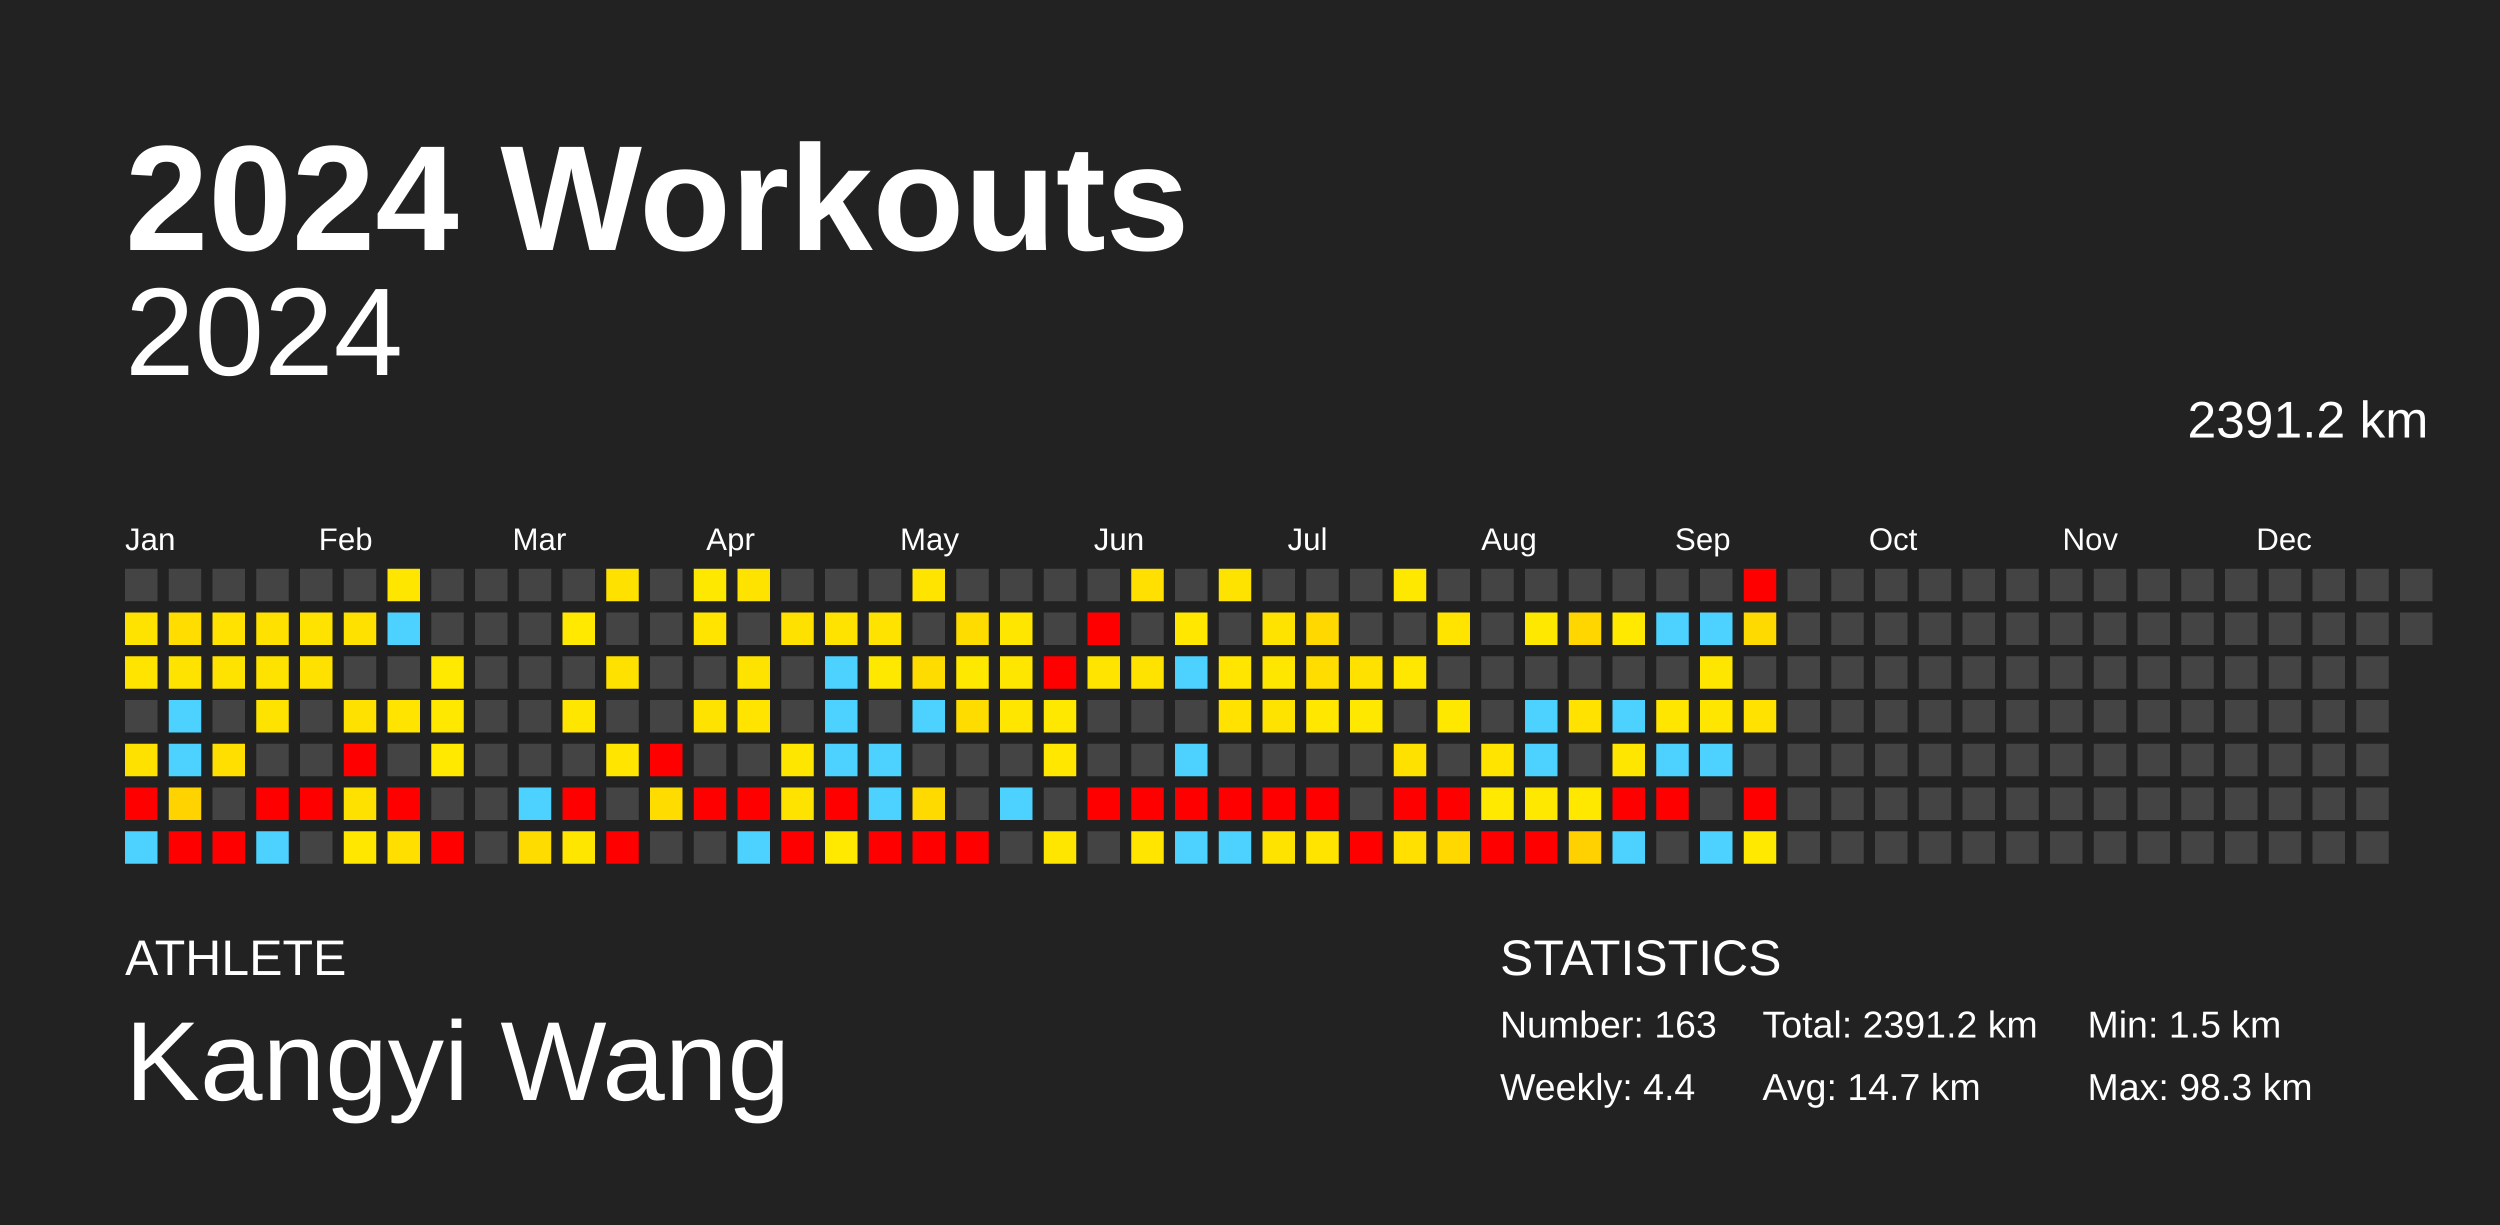
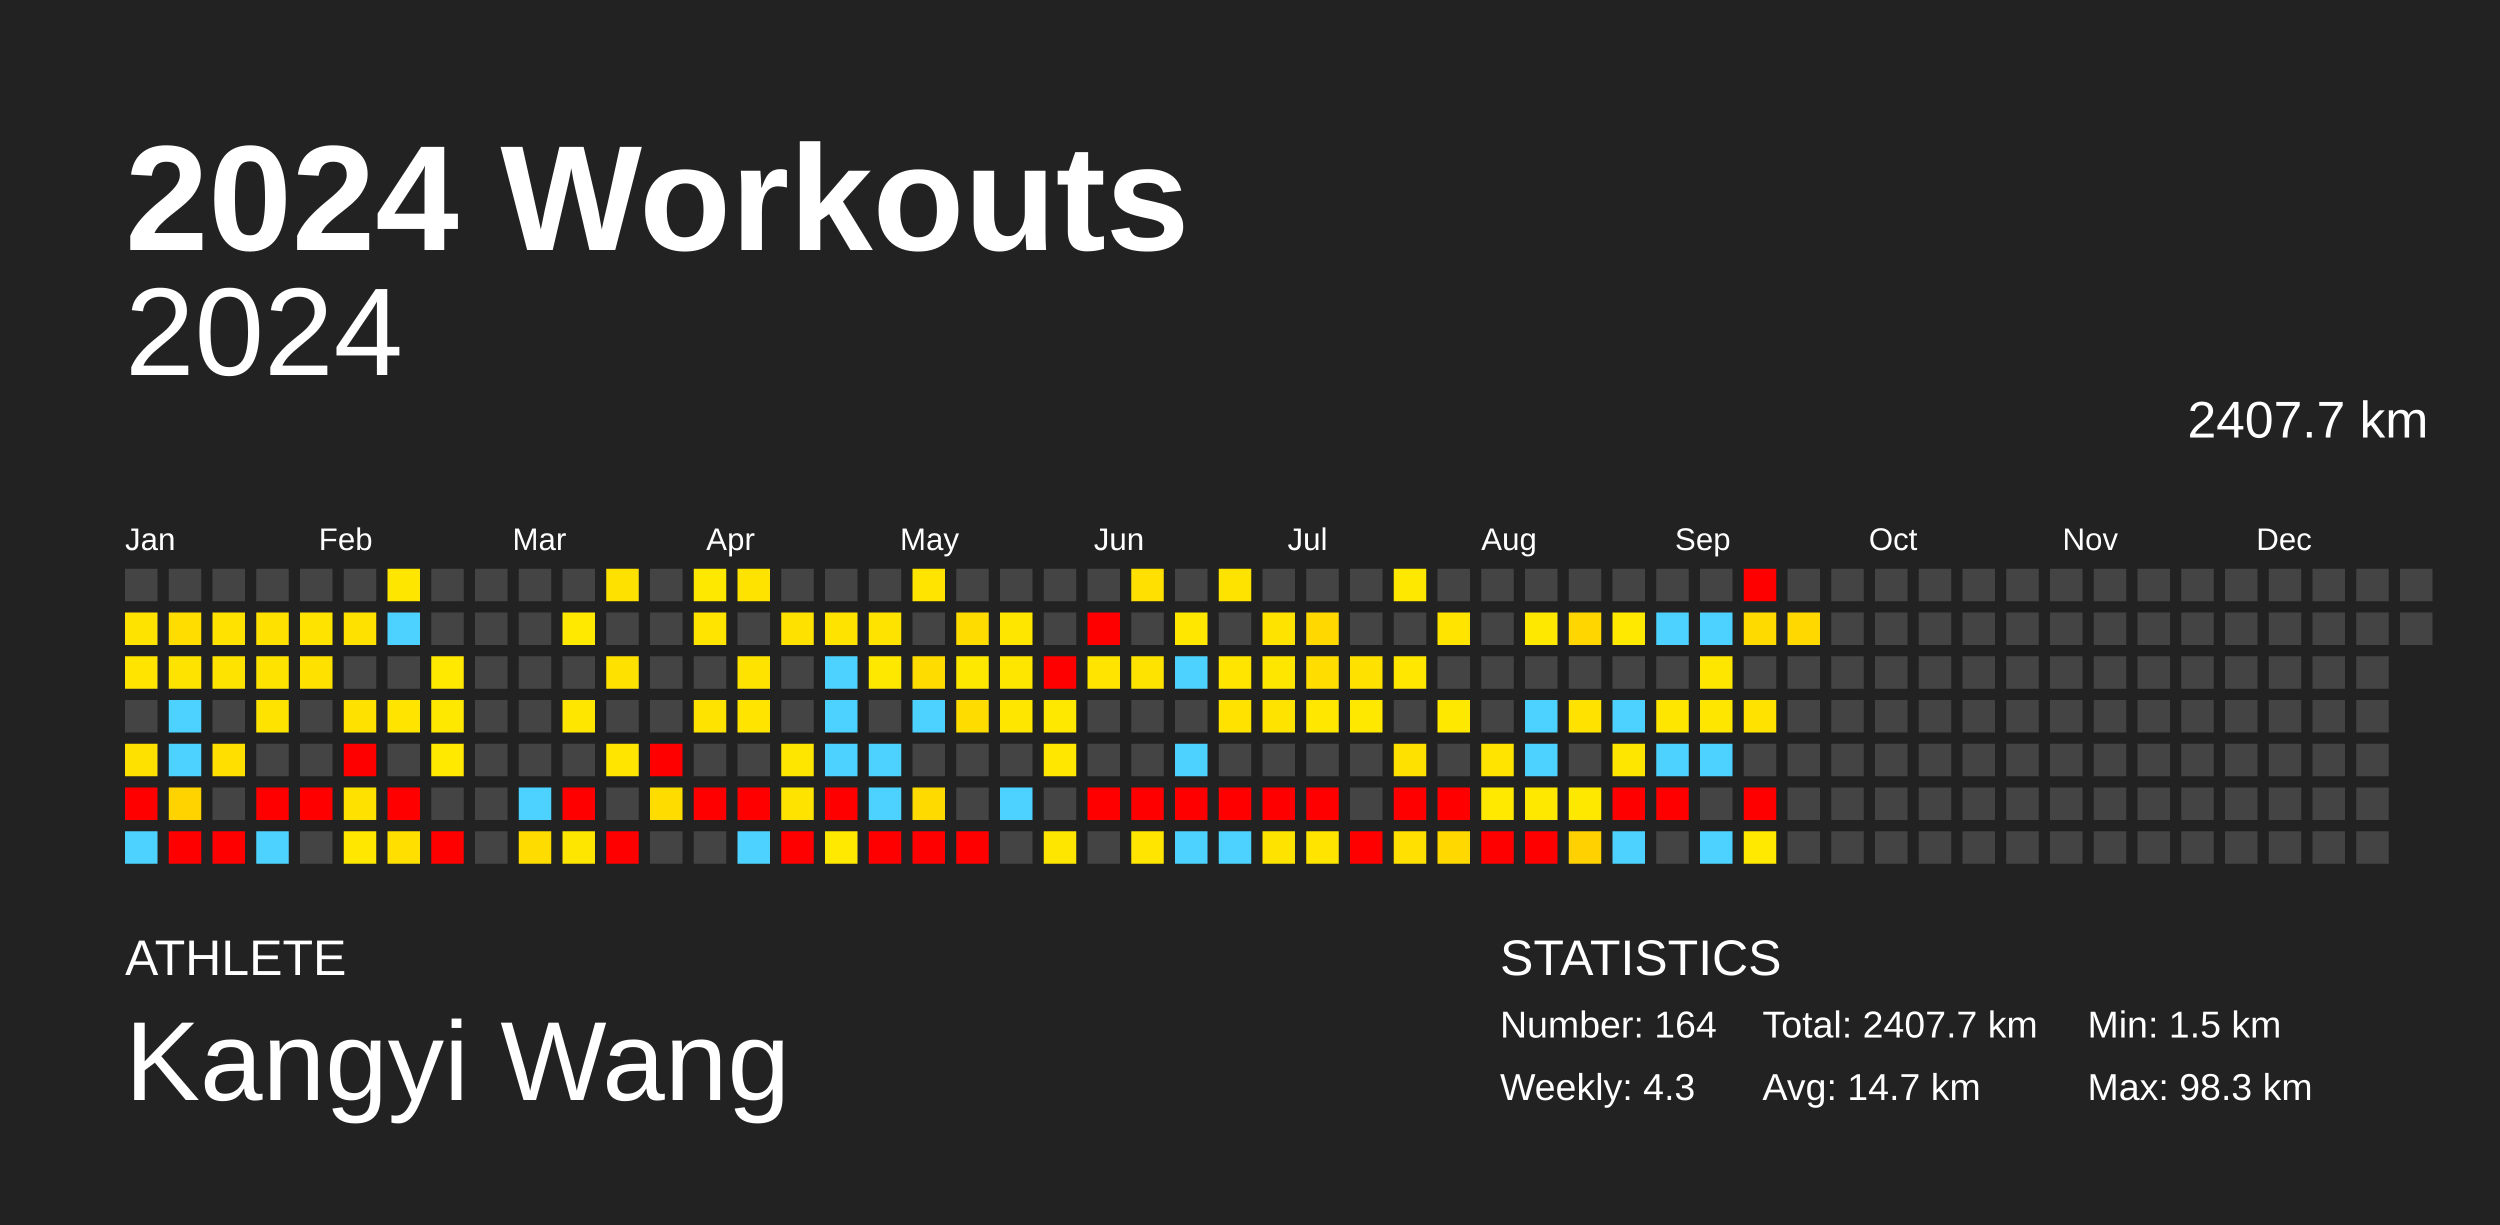
<svg xmlns="http://www.w3.org/2000/svg" baseProfile="full" height="98mm" version="1.1" viewBox="0,0,200,98" width="200mm">
  <defs />
  <rect fill="#222222" height="98" width="200" x="0" y="0" />
  <text fill="#FFFFFF" style="font-size:12px; font-family:Arial; font-weight:bold;" x="10" y="20">2024 Workouts</text>
  <text fill="#FFFFFF" style="font-size:4px; font-family:Arial" x="10" y="78">ATHLETE</text>
  <text fill="#FFFFFF" style="font-size:9px; font-family:Arial" x="10" y="88">Kangyi Wang</text>
  <text fill="#FFFFFF" style="font-size:4px; font-family:Arial" x="120" y="78">STATISTICS</text>
-   <text fill="#FFFFFF" style="font-size:3px; font-family:Arial" x="120" y="83">Number: 163</text>
-   <text fill="#FFFFFF" style="font-size:3px; font-family:Arial" x="120" y="88">Weekly: 4.4</text>
-   <text fill="#FFFFFF" style="font-size:3px; font-family:Arial" x="141" y="83">Total: 2391.2 km</text>
+   <text fill="#FFFFFF" style="font-size:3px; font-family:Arial" x="120" y="83">Number: 164</text>
+   <text fill="#FFFFFF" style="font-size:3px; font-family:Arial" x="120" y="88">Weekly: 4.3</text>
+   <text fill="#FFFFFF" style="font-size:3px; font-family:Arial" x="141" y="83">Total: 2407.7 km</text>
  <text fill="#FFFFFF" style="font-size:3px; font-family:Arial" x="141" y="88">Avg: 14.7 km</text>
  <text fill="#FFFFFF" style="font-size:3px; font-family:Arial" x="167" y="83">Min: 1.5 km</text>
  <text fill="#FFFFFF" style="font-size:3px; font-family:Arial" x="167" y="88">Max: 98.3 km</text>
  <text alignment-baseline="hanging" fill="#FFFFFF" style="font-size:10.0px; font-family:Arial;" x="10" y="30">2024</text>
-   <text alignment-baseline="hanging" fill="#FFFFFF" style="font-size:4.125px; font-family:Arial;" x="175" y="35">2391.2 km</text>
+   <text alignment-baseline="hanging" fill="#FFFFFF" style="font-size:4.125px; font-family:Arial;" x="175" y="35">2407.7 km</text>
  <text fill="#FFFFFF" style="font-size:2.5px; font-family:Arial" x="10.0" y="44">Jan</text>
  <text fill="#FFFFFF" style="font-size:2.5px; font-family:Arial" x="25.5" y="44">Feb</text>
  <text fill="#FFFFFF" style="font-size:2.5px; font-family:Arial" x="41.0" y="44">Mar</text>
  <text fill="#FFFFFF" style="font-size:2.5px; font-family:Arial" x="56.5" y="44">Apr</text>
  <text fill="#FFFFFF" style="font-size:2.5px; font-family:Arial" x="72.0" y="44">May</text>
  <text fill="#FFFFFF" style="font-size:2.5px; font-family:Arial" x="87.5" y="44">Jun</text>
  <text fill="#FFFFFF" style="font-size:2.5px; font-family:Arial" x="103.0" y="44">Jul</text>
  <text fill="#FFFFFF" style="font-size:2.5px; font-family:Arial" x="118.5" y="44">Aug</text>
  <text fill="#FFFFFF" style="font-size:2.5px; font-family:Arial" x="134.0" y="44">Sep</text>
  <text fill="#FFFFFF" style="font-size:2.5px; font-family:Arial" x="149.5" y="44">Oct</text>
  <text fill="#FFFFFF" style="font-size:2.5px; font-family:Arial" x="165.0" y="44">Nov</text>
  <text fill="#FFFFFF" style="font-size:2.5px; font-family:Arial" x="180.5" y="44">Dec</text>
  <rect fill="#444444" height="2.6" width="2.6" x="10.0" y="45.5" />
  <rect fill="#ffe300" height="2.6" width="2.6" x="10.0" y="49.0" />
  <rect fill="#ffe400" height="2.6" width="2.6" x="10.0" y="52.5" />
  <rect fill="#444444" height="2.6" width="2.6" x="10.0" y="56.0" />
  <rect fill="#ffe100" height="2.6" width="2.6" x="10.0" y="59.5" />
  <rect fill="red" height="2.6" width="2.6" x="10.0" y="63.0" />
  <rect fill="#4dd2ff" height="2.6" width="2.6" x="10.0" y="66.5" />
  <rect fill="#444444" height="2.6" width="2.6" x="13.5" y="45.5" />
  <rect fill="#ffdd00" height="2.6" width="2.6" x="13.5" y="49.0" />
  <rect fill="#ffe300" height="2.6" width="2.6" x="13.5" y="52.5" />
  <rect fill="#4dd2ff" height="2.6" width="2.6" x="13.5" y="56.0" />
  <rect fill="#4dd2ff" height="2.6" width="2.6" x="13.5" y="59.5" />
  <rect fill="#ffd300" height="2.6" width="2.6" x="13.5" y="63.0" />
  <rect fill="red" height="2.6" width="2.6" x="13.5" y="66.5" />
  <rect fill="#444444" height="2.6" width="2.6" x="17.0" y="45.5" />
  <rect fill="#ffe200" height="2.6" width="2.6" x="17.0" y="49.0" />
  <rect fill="#ffe300" height="2.6" width="2.6" x="17.0" y="52.5" />
  <rect fill="#444444" height="2.6" width="2.6" x="17.0" y="56.0" />
  <rect fill="#ffdf00" height="2.6" width="2.6" x="17.0" y="59.5" />
  <rect fill="#444444" height="2.6" width="2.6" x="17.0" y="63.0" />
  <rect fill="red" height="2.6" width="2.6" x="17.0" y="66.5" />
  <rect fill="#444444" height="2.6" width="2.6" x="20.5" y="45.5" />
  <rect fill="#ffe100" height="2.6" width="2.6" x="20.5" y="49.0" />
  <rect fill="#ffe300" height="2.6" width="2.6" x="20.5" y="52.5" />
  <rect fill="#ffe300" height="2.6" width="2.6" x="20.5" y="56.0" />
  <rect fill="#444444" height="2.6" width="2.6" x="20.5" y="59.5" />
  <rect fill="red" height="2.6" width="2.6" x="20.5" y="63.0" />
  <rect fill="#4dd2ff" height="2.6" width="2.6" x="20.5" y="66.5" />
  <rect fill="#444444" height="2.6" width="2.6" x="24.0" y="45.5" />
  <rect fill="#ffe300" height="2.6" width="2.6" x="24.0" y="49.0" />
  <rect fill="#ffe100" height="2.6" width="2.6" x="24.0" y="52.5" />
  <rect fill="#444444" height="2.6" width="2.6" x="24.0" y="56.0" />
  <rect fill="#444444" height="2.6" width="2.6" x="24.0" y="59.5" />
  <rect fill="red" height="2.6" width="2.6" x="24.0" y="63.0" />
  <rect fill="#444444" height="2.6" width="2.6" x="24.0" y="66.5" />
  <rect fill="#444444" height="2.6" width="2.6" x="27.5" y="45.5" />
  <rect fill="#ffe100" height="2.6" width="2.6" x="27.5" y="49.0" />
  <rect fill="#444444" height="2.6" width="2.6" x="27.5" y="52.5" />
  <rect fill="#ffe100" height="2.6" width="2.6" x="27.5" y="56.0" />
  <rect fill="red" height="2.6" width="2.6" x="27.5" y="59.5" />
  <rect fill="#ffe100" height="2.6" width="2.6" x="27.5" y="63.0" />
  <rect fill="#ffe700" height="2.6" width="2.6" x="27.5" y="66.5" />
  <rect fill="#ffe600" height="2.6" width="2.6" x="31.0" y="45.5" />
  <rect fill="#4dd2ff" height="2.6" width="2.6" x="31.0" y="49.0" />
  <rect fill="#444444" height="2.6" width="2.6" x="31.0" y="52.5" />
  <rect fill="#ffe400" height="2.6" width="2.6" x="31.0" y="56.0" />
  <rect fill="#444444" height="2.6" width="2.6" x="31.0" y="59.5" />
  <rect fill="red" height="2.6" width="2.6" x="31.0" y="63.0" />
  <rect fill="#ffdf00" height="2.6" width="2.6" x="31.0" y="66.5" />
  <rect fill="#444444" height="2.6" width="2.6" x="34.5" y="45.5" />
  <rect fill="#444444" height="2.6" width="2.6" x="34.5" y="49.0" />
  <rect fill="#ffe900" height="2.6" width="2.6" x="34.5" y="52.5" />
  <rect fill="#ffe800" height="2.6" width="2.6" x="34.5" y="56.0" />
  <rect fill="#ffe900" height="2.6" width="2.6" x="34.5" y="59.5" />
  <rect fill="#444444" height="2.6" width="2.6" x="34.5" y="63.0" />
  <rect fill="red" height="2.6" width="2.6" x="34.5" y="66.5" />
  <rect fill="#444444" height="2.6" width="2.6" x="38.0" y="45.5" />
  <rect fill="#444444" height="2.6" width="2.6" x="38.0" y="49.0" />
  <rect fill="#444444" height="2.6" width="2.6" x="38.0" y="52.5" />
  <rect fill="#444444" height="2.6" width="2.6" x="38.0" y="56.0" />
  <rect fill="#444444" height="2.6" width="2.6" x="38.0" y="59.5" />
  <rect fill="#444444" height="2.6" width="2.6" x="38.0" y="63.0" />
  <rect fill="#444444" height="2.6" width="2.6" x="38.0" y="66.5" />
  <rect fill="#444444" height="2.6" width="2.6" x="41.5" y="45.5" />
  <rect fill="#444444" height="2.6" width="2.6" x="41.5" y="49.0" />
  <rect fill="#444444" height="2.6" width="2.6" x="41.5" y="52.5" />
  <rect fill="#444444" height="2.6" width="2.6" x="41.5" y="56.0" />
  <rect fill="#444444" height="2.6" width="2.6" x="41.5" y="59.5" />
  <rect fill="#4dd2ff" height="2.6" width="2.6" x="41.5" y="63.0" />
  <rect fill="#ffdc00" height="2.6" width="2.6" x="41.5" y="66.5" />
  <rect fill="#444444" height="2.6" width="2.6" x="45.0" y="45.5" />
  <rect fill="#ffe900" height="2.6" width="2.6" x="45.0" y="49.0" />
  <rect fill="#444444" height="2.6" width="2.6" x="45.0" y="52.5" />
  <rect fill="#ffe600" height="2.6" width="2.6" x="45.0" y="56.0" />
  <rect fill="#444444" height="2.6" width="2.6" x="45.0" y="59.5" />
  <rect fill="red" height="2.6" width="2.6" x="45.0" y="63.0" />
  <rect fill="#ffe600" height="2.6" width="2.6" x="45.0" y="66.5" />
  <rect fill="#ffe100" height="2.6" width="2.6" x="48.5" y="45.5" />
  <rect fill="#444444" height="2.6" width="2.6" x="48.5" y="49.0" />
  <rect fill="#ffe100" height="2.6" width="2.6" x="48.5" y="52.5" />
  <rect fill="#444444" height="2.6" width="2.6" x="48.5" y="56.0" />
  <rect fill="#ffe500" height="2.6" width="2.6" x="48.5" y="59.5" />
  <rect fill="#444444" height="2.6" width="2.6" x="48.5" y="63.0" />
  <rect fill="red" height="2.6" width="2.6" x="48.5" y="66.5" />
  <rect fill="#444444" height="2.6" width="2.6" x="52.0" y="45.5" />
  <rect fill="#444444" height="2.6" width="2.6" x="52.0" y="49.0" />
  <rect fill="#444444" height="2.6" width="2.6" x="52.0" y="52.5" />
  <rect fill="#444444" height="2.6" width="2.6" x="52.0" y="56.0" />
  <rect fill="red" height="2.6" width="2.6" x="52.0" y="59.5" />
  <rect fill="#ffdc00" height="2.6" width="2.6" x="52.0" y="63.0" />
  <rect fill="#444444" height="2.6" width="2.6" x="52.0" y="66.5" />
  <rect fill="#ffe800" height="2.6" width="2.6" x="55.5" y="45.5" />
  <rect fill="#ffe400" height="2.6" width="2.6" x="55.5" y="49.0" />
  <rect fill="#444444" height="2.6" width="2.6" x="55.5" y="52.5" />
  <rect fill="#ffe300" height="2.6" width="2.6" x="55.5" y="56.0" />
  <rect fill="#444444" height="2.6" width="2.6" x="55.5" y="59.5" />
  <rect fill="red" height="2.6" width="2.6" x="55.5" y="63.0" />
  <rect fill="#444444" height="2.6" width="2.6" x="55.5" y="66.5" />
  <rect fill="#ffe300" height="2.6" width="2.6" x="59.0" y="45.5" />
  <rect fill="#444444" height="2.6" width="2.6" x="59.0" y="49.0" />
  <rect fill="#ffe300" height="2.6" width="2.6" x="59.0" y="52.5" />
  <rect fill="#ffe400" height="2.6" width="2.6" x="59.0" y="56.0" />
  <rect fill="#444444" height="2.6" width="2.6" x="59.0" y="59.5" />
  <rect fill="red" height="2.6" width="2.6" x="59.0" y="63.0" />
  <rect fill="#4dd2ff" height="2.6" width="2.6" x="59.0" y="66.5" />
  <rect fill="#444444" height="2.6" width="2.6" x="62.5" y="45.5" />
  <rect fill="#ffe100" height="2.6" width="2.6" x="62.5" y="49.0" />
  <rect fill="#444444" height="2.6" width="2.6" x="62.5" y="52.5" />
  <rect fill="#444444" height="2.6" width="2.6" x="62.5" y="56.0" />
  <rect fill="#ffe600" height="2.6" width="2.6" x="62.5" y="59.5" />
  <rect fill="#ffe300" height="2.6" width="2.6" x="62.5" y="63.0" />
  <rect fill="red" height="2.6" width="2.6" x="62.5" y="66.5" />
  <rect fill="#444444" height="2.6" width="2.6" x="66.0" y="45.5" />
  <rect fill="#ffe300" height="2.6" width="2.6" x="66.0" y="49.0" />
  <rect fill="#4dd2ff" height="2.6" width="2.6" x="66.0" y="52.5" />
  <rect fill="#4dd2ff" height="2.6" width="2.6" x="66.0" y="56.0" />
  <rect fill="#4dd2ff" height="2.6" width="2.6" x="66.0" y="59.5" />
  <rect fill="red" height="2.6" width="2.6" x="66.0" y="63.0" />
  <rect fill="#ffe900" height="2.6" width="2.6" x="66.0" y="66.5" />
  <rect fill="#444444" height="2.6" width="2.6" x="69.5" y="45.5" />
  <rect fill="#ffe300" height="2.6" width="2.6" x="69.5" y="49.0" />
  <rect fill="#ffe800" height="2.6" width="2.6" x="69.5" y="52.5" />
  <rect fill="#444444" height="2.6" width="2.6" x="69.5" y="56.0" />
  <rect fill="#4dd2ff" height="2.6" width="2.6" x="69.5" y="59.5" />
  <rect fill="#4dd2ff" height="2.6" width="2.6" x="69.5" y="63.0" />
  <rect fill="red" height="2.6" width="2.6" x="69.5" y="66.5" />
  <rect fill="#ffe400" height="2.6" width="2.6" x="73.0" y="45.5" />
  <rect fill="#444444" height="2.6" width="2.6" x="73.0" y="49.0" />
  <rect fill="#ffdc00" height="2.6" width="2.6" x="73.0" y="52.5" />
  <rect fill="#4dd2ff" height="2.6" width="2.6" x="73.0" y="56.0" />
  <rect fill="#444444" height="2.6" width="2.6" x="73.0" y="59.5" />
  <rect fill="#ffda00" height="2.6" width="2.6" x="73.0" y="63.0" />
  <rect fill="red" height="2.6" width="2.6" x="73.0" y="66.5" />
  <rect fill="#444444" height="2.6" width="2.6" x="76.5" y="45.5" />
  <rect fill="#ffdc00" height="2.6" width="2.6" x="76.5" y="49.0" />
  <rect fill="#ffe800" height="2.6" width="2.6" x="76.5" y="52.5" />
  <rect fill="#ffdc00" height="2.6" width="2.6" x="76.5" y="56.0" />
  <rect fill="#444444" height="2.6" width="2.6" x="76.5" y="59.5" />
  <rect fill="#444444" height="2.6" width="2.6" x="76.5" y="63.0" />
  <rect fill="red" height="2.6" width="2.6" x="76.5" y="66.5" />
  <rect fill="#444444" height="2.6" width="2.6" x="80.0" y="45.5" />
  <rect fill="#ffe600" height="2.6" width="2.6" x="80.0" y="49.0" />
  <rect fill="#ffe600" height="2.6" width="2.6" x="80.0" y="52.5" />
  <rect fill="#ffe600" height="2.6" width="2.6" x="80.0" y="56.0" />
  <rect fill="#444444" height="2.6" width="2.6" x="80.0" y="59.5" />
  <rect fill="#4dd2ff" height="2.6" width="2.6" x="80.0" y="63.0" />
  <rect fill="#444444" height="2.6" width="2.6" x="80.0" y="66.5" />
  <rect fill="#444444" height="2.6" width="2.6" x="83.5" y="45.5" />
  <rect fill="#444444" height="2.6" width="2.6" x="83.5" y="49.0" />
  <rect fill="red" height="2.6" width="2.6" x="83.5" y="52.5" />
  <rect fill="#ffe800" height="2.6" width="2.6" x="83.5" y="56.0" />
  <rect fill="#ffe700" height="2.6" width="2.6" x="83.5" y="59.5" />
  <rect fill="#444444" height="2.6" width="2.6" x="83.5" y="63.0" />
  <rect fill="#ffe600" height="2.6" width="2.6" x="83.5" y="66.5" />
  <rect fill="#444444" height="2.6" width="2.6" x="87.0" y="45.5" />
  <rect fill="red" height="2.6" width="2.6" x="87.0" y="49.0" />
  <rect fill="#ffe400" height="2.6" width="2.6" x="87.0" y="52.5" />
  <rect fill="#444444" height="2.6" width="2.6" x="87.0" y="56.0" />
  <rect fill="#444444" height="2.6" width="2.6" x="87.0" y="59.5" />
  <rect fill="red" height="2.6" width="2.6" x="87.0" y="63.0" />
  <rect fill="#444444" height="2.6" width="2.6" x="87.0" y="66.5" />
  <rect fill="#ffe000" height="2.6" width="2.6" x="90.5" y="45.5" />
  <rect fill="#444444" height="2.6" width="2.6" x="90.5" y="49.0" />
  <rect fill="#ffe300" height="2.6" width="2.6" x="90.5" y="52.5" />
  <rect fill="#444444" height="2.6" width="2.6" x="90.5" y="56.0" />
  <rect fill="#444444" height="2.6" width="2.6" x="90.5" y="59.5" />
  <rect fill="red" height="2.6" width="2.6" x="90.5" y="63.0" />
  <rect fill="#ffe500" height="2.6" width="2.6" x="90.5" y="66.5" />
  <rect fill="#444444" height="2.6" width="2.6" x="94.0" y="45.5" />
  <rect fill="#ffe700" height="2.6" width="2.6" x="94.0" y="49.0" />
  <rect fill="#4dd2ff" height="2.6" width="2.6" x="94.0" y="52.5" />
  <rect fill="#444444" height="2.6" width="2.6" x="94.0" y="56.0" />
  <rect fill="#4dd2ff" height="2.6" width="2.6" x="94.0" y="59.5" />
  <rect fill="red" height="2.6" width="2.6" x="94.0" y="63.0" />
  <rect fill="#4dd2ff" height="2.6" width="2.6" x="94.0" y="66.5" />
  <rect fill="#ffe300" height="2.6" width="2.6" x="97.5" y="45.5" />
  <rect fill="#444444" height="2.6" width="2.6" x="97.5" y="49.0" />
  <rect fill="#ffe500" height="2.6" width="2.6" x="97.5" y="52.5" />
  <rect fill="#ffe200" height="2.6" width="2.6" x="97.5" y="56.0" />
  <rect fill="#444444" height="2.6" width="2.6" x="97.5" y="59.5" />
  <rect fill="red" height="2.6" width="2.6" x="97.5" y="63.0" />
  <rect fill="#4dd2ff" height="2.6" width="2.6" x="97.5" y="66.5" />
  <rect fill="#444444" height="2.6" width="2.6" x="101.0" y="45.5" />
  <rect fill="#ffe300" height="2.6" width="2.6" x="101.0" y="49.0" />
  <rect fill="#ffe600" height="2.6" width="2.6" x="101.0" y="52.5" />
  <rect fill="#ffe300" height="2.6" width="2.6" x="101.0" y="56.0" />
  <rect fill="#444444" height="2.6" width="2.6" x="101.0" y="59.5" />
  <rect fill="red" height="2.6" width="2.6" x="101.0" y="63.0" />
  <rect fill="#ffe300" height="2.6" width="2.6" x="101.0" y="66.5" />
  <rect fill="#444444" height="2.6" width="2.6" x="104.5" y="45.5" />
  <rect fill="#ffd800" height="2.6" width="2.6" x="104.5" y="49.0" />
  <rect fill="#ffdd00" height="2.6" width="2.6" x="104.5" y="52.5" />
  <rect fill="#ffe700" height="2.6" width="2.6" x="104.5" y="56.0" />
  <rect fill="#444444" height="2.6" width="2.6" x="104.5" y="59.5" />
  <rect fill="red" height="2.6" width="2.6" x="104.5" y="63.0" />
  <rect fill="#ffe400" height="2.6" width="2.6" x="104.5" y="66.5" />
  <rect fill="#444444" height="2.6" width="2.6" x="108.0" y="45.5" />
  <rect fill="#444444" height="2.6" width="2.6" x="108.0" y="49.0" />
  <rect fill="#ffe100" height="2.6" width="2.6" x="108.0" y="52.5" />
  <rect fill="#ffe800" height="2.6" width="2.6" x="108.0" y="56.0" />
  <rect fill="#444444" height="2.6" width="2.6" x="108.0" y="59.5" />
  <rect fill="#444444" height="2.6" width="2.6" x="108.0" y="63.0" />
  <rect fill="red" height="2.6" width="2.6" x="108.0" y="66.5" />
  <rect fill="#ffe800" height="2.6" width="2.6" x="111.5" y="45.5" />
  <rect fill="#444444" height="2.6" width="2.6" x="111.5" y="49.0" />
  <rect fill="#ffe700" height="2.6" width="2.6" x="111.5" y="52.5" />
  <rect fill="#444444" height="2.6" width="2.6" x="111.5" y="56.0" />
  <rect fill="#ffe100" height="2.6" width="2.6" x="111.5" y="59.5" />
  <rect fill="red" height="2.6" width="2.6" x="111.5" y="63.0" />
  <rect fill="#ffe000" height="2.6" width="2.6" x="111.5" y="66.5" />
  <rect fill="#444444" height="2.6" width="2.6" x="115.0" y="45.5" />
  <rect fill="#ffe400" height="2.6" width="2.6" x="115.0" y="49.0" />
  <rect fill="#444444" height="2.6" width="2.6" x="115.0" y="52.5" />
  <rect fill="#ffe800" height="2.6" width="2.6" x="115.0" y="56.0" />
  <rect fill="#444444" height="2.6" width="2.6" x="115.0" y="59.5" />
  <rect fill="red" height="2.6" width="2.6" x="115.0" y="63.0" />
  <rect fill="#ffd800" height="2.6" width="2.6" x="115.0" y="66.5" />
  <rect fill="#444444" height="2.6" width="2.6" x="118.5" y="45.5" />
  <rect fill="#444444" height="2.6" width="2.6" x="118.5" y="49.0" />
  <rect fill="#444444" height="2.6" width="2.6" x="118.5" y="52.5" />
  <rect fill="#444444" height="2.6" width="2.6" x="118.5" y="56.0" />
  <rect fill="#ffe400" height="2.6" width="2.6" x="118.5" y="59.5" />
  <rect fill="#ffe900" height="2.6" width="2.6" x="118.5" y="63.0" />
  <rect fill="red" height="2.6" width="2.6" x="118.5" y="66.5" />
  <rect fill="#444444" height="2.6" width="2.6" x="122.0" y="45.5" />
  <rect fill="#ffe800" height="2.6" width="2.6" x="122.0" y="49.0" />
  <rect fill="#444444" height="2.6" width="2.6" x="122.0" y="52.5" />
  <rect fill="#4dd2ff" height="2.6" width="2.6" x="122.0" y="56.0" />
  <rect fill="#4dd2ff" height="2.6" width="2.6" x="122.0" y="59.5" />
  <rect fill="#ffe800" height="2.6" width="2.6" x="122.0" y="63.0" />
  <rect fill="red" height="2.6" width="2.6" x="122.0" y="66.5" />
  <rect fill="#444444" height="2.6" width="2.6" x="125.5" y="45.5" />
  <rect fill="#ffd600" height="2.6" width="2.6" x="125.5" y="49.0" />
  <rect fill="#444444" height="2.6" width="2.6" x="125.5" y="52.5" />
  <rect fill="#ffe200" height="2.6" width="2.6" x="125.5" y="56.0" />
  <rect fill="#444444" height="2.6" width="2.6" x="125.5" y="59.5" />
  <rect fill="#ffe800" height="2.6" width="2.6" x="125.5" y="63.0" />
  <rect fill="#ffd100" height="2.6" width="2.6" x="125.5" y="66.5" />
  <rect fill="#444444" height="2.6" width="2.6" x="129.0" y="45.5" />
  <rect fill="#ffe900" height="2.6" width="2.6" x="129.0" y="49.0" />
  <rect fill="#444444" height="2.6" width="2.6" x="129.0" y="52.5" />
  <rect fill="#4dd2ff" height="2.6" width="2.6" x="129.0" y="56.0" />
  <rect fill="#ffe600" height="2.6" width="2.6" x="129.0" y="59.5" />
  <rect fill="red" height="2.6" width="2.6" x="129.0" y="63.0" />
  <rect fill="#4dd2ff" height="2.6" width="2.6" x="129.0" y="66.5" />
  <rect fill="#444444" height="2.6" width="2.6" x="132.5" y="45.5" />
  <rect fill="#4dd2ff" height="2.6" width="2.6" x="132.5" y="49.0" />
  <rect fill="#444444" height="2.6" width="2.6" x="132.5" y="52.5" />
  <rect fill="#ffe600" height="2.6" width="2.6" x="132.5" y="56.0" />
  <rect fill="#4dd2ff" height="2.6" width="2.6" x="132.5" y="59.5" />
  <rect fill="red" height="2.6" width="2.6" x="132.5" y="63.0" />
  <rect fill="#444444" height="2.6" width="2.6" x="132.5" y="66.5" />
  <rect fill="#444444" height="2.6" width="2.6" x="136.0" y="45.5" />
  <rect fill="#4dd2ff" height="2.6" width="2.6" x="136.0" y="49.0" />
  <rect fill="#ffe600" height="2.6" width="2.6" x="136.0" y="52.5" />
  <rect fill="#ffe600" height="2.6" width="2.6" x="136.0" y="56.0" />
  <rect fill="#4dd2ff" height="2.6" width="2.6" x="136.0" y="59.5" />
  <rect fill="#444444" height="2.6" width="2.6" x="136.0" y="63.0" />
  <rect fill="#4dd2ff" height="2.6" width="2.6" x="136.0" y="66.5" />
  <rect fill="red" height="2.6" width="2.6" x="139.5" y="45.5" />
  <rect fill="#ffda00" height="2.6" width="2.6" x="139.5" y="49.0" />
  <rect fill="#444444" height="2.6" width="2.6" x="139.5" y="52.5" />
  <rect fill="#ffe200" height="2.6" width="2.6" x="139.5" y="56.0" />
  <rect fill="#444444" height="2.6" width="2.6" x="139.5" y="59.5" />
  <rect fill="red" height="2.6" width="2.6" x="139.5" y="63.0" />
  <rect fill="#ffe900" height="2.6" width="2.6" x="139.5" y="66.5" />
  <rect fill="#444444" height="2.6" width="2.6" x="143.0" y="45.5" />
-   <rect fill="#444444" height="2.6" width="2.6" x="143.0" y="49.0" />
+   <rect fill="#ffd800" height="2.6" width="2.6" x="143.0" y="49.0" />
  <rect fill="#444444" height="2.6" width="2.6" x="143.0" y="52.5" />
  <rect fill="#444444" height="2.6" width="2.6" x="143.0" y="56.0" />
  <rect fill="#444444" height="2.6" width="2.6" x="143.0" y="59.5" />
  <rect fill="#444444" height="2.6" width="2.6" x="143.0" y="63.0" />
  <rect fill="#444444" height="2.6" width="2.6" x="143.0" y="66.5" />
  <rect fill="#444444" height="2.6" width="2.6" x="146.5" y="45.5" />
  <rect fill="#444444" height="2.6" width="2.6" x="146.5" y="49.0" />
  <rect fill="#444444" height="2.6" width="2.6" x="146.5" y="52.5" />
  <rect fill="#444444" height="2.6" width="2.6" x="146.5" y="56.0" />
  <rect fill="#444444" height="2.6" width="2.6" x="146.5" y="59.5" />
  <rect fill="#444444" height="2.6" width="2.6" x="146.5" y="63.0" />
  <rect fill="#444444" height="2.6" width="2.6" x="146.5" y="66.5" />
  <rect fill="#444444" height="2.6" width="2.6" x="150.0" y="45.5" />
  <rect fill="#444444" height="2.6" width="2.6" x="150.0" y="49.0" />
  <rect fill="#444444" height="2.6" width="2.6" x="150.0" y="52.5" />
  <rect fill="#444444" height="2.6" width="2.6" x="150.0" y="56.0" />
  <rect fill="#444444" height="2.6" width="2.6" x="150.0" y="59.5" />
  <rect fill="#444444" height="2.6" width="2.6" x="150.0" y="63.0" />
  <rect fill="#444444" height="2.6" width="2.6" x="150.0" y="66.5" />
  <rect fill="#444444" height="2.6" width="2.6" x="153.5" y="45.5" />
  <rect fill="#444444" height="2.6" width="2.6" x="153.5" y="49.0" />
  <rect fill="#444444" height="2.6" width="2.6" x="153.5" y="52.5" />
  <rect fill="#444444" height="2.6" width="2.6" x="153.5" y="56.0" />
  <rect fill="#444444" height="2.6" width="2.6" x="153.5" y="59.5" />
  <rect fill="#444444" height="2.6" width="2.6" x="153.5" y="63.0" />
  <rect fill="#444444" height="2.6" width="2.6" x="153.5" y="66.5" />
  <rect fill="#444444" height="2.6" width="2.6" x="157.0" y="45.5" />
  <rect fill="#444444" height="2.6" width="2.6" x="157.0" y="49.0" />
  <rect fill="#444444" height="2.6" width="2.6" x="157.0" y="52.5" />
  <rect fill="#444444" height="2.6" width="2.6" x="157.0" y="56.0" />
  <rect fill="#444444" height="2.6" width="2.6" x="157.0" y="59.5" />
  <rect fill="#444444" height="2.6" width="2.6" x="157.0" y="63.0" />
  <rect fill="#444444" height="2.6" width="2.6" x="157.0" y="66.5" />
  <rect fill="#444444" height="2.6" width="2.6" x="160.5" y="45.5" />
  <rect fill="#444444" height="2.6" width="2.6" x="160.5" y="49.0" />
  <rect fill="#444444" height="2.6" width="2.6" x="160.5" y="52.5" />
  <rect fill="#444444" height="2.6" width="2.6" x="160.5" y="56.0" />
  <rect fill="#444444" height="2.6" width="2.6" x="160.5" y="59.5" />
  <rect fill="#444444" height="2.6" width="2.6" x="160.5" y="63.0" />
  <rect fill="#444444" height="2.6" width="2.6" x="160.5" y="66.5" />
  <rect fill="#444444" height="2.6" width="2.6" x="164.0" y="45.5" />
  <rect fill="#444444" height="2.6" width="2.6" x="164.0" y="49.0" />
  <rect fill="#444444" height="2.6" width="2.6" x="164.0" y="52.5" />
  <rect fill="#444444" height="2.6" width="2.6" x="164.0" y="56.0" />
  <rect fill="#444444" height="2.6" width="2.6" x="164.0" y="59.5" />
  <rect fill="#444444" height="2.6" width="2.6" x="164.0" y="63.0" />
  <rect fill="#444444" height="2.6" width="2.6" x="164.0" y="66.5" />
  <rect fill="#444444" height="2.6" width="2.6" x="167.5" y="45.5" />
  <rect fill="#444444" height="2.6" width="2.6" x="167.5" y="49.0" />
  <rect fill="#444444" height="2.6" width="2.6" x="167.5" y="52.5" />
  <rect fill="#444444" height="2.6" width="2.6" x="167.5" y="56.0" />
  <rect fill="#444444" height="2.6" width="2.6" x="167.5" y="59.5" />
  <rect fill="#444444" height="2.6" width="2.6" x="167.5" y="63.0" />
  <rect fill="#444444" height="2.6" width="2.6" x="167.5" y="66.5" />
  <rect fill="#444444" height="2.6" width="2.6" x="171.0" y="45.5" />
  <rect fill="#444444" height="2.6" width="2.6" x="171.0" y="49.0" />
  <rect fill="#444444" height="2.6" width="2.6" x="171.0" y="52.5" />
  <rect fill="#444444" height="2.6" width="2.6" x="171.0" y="56.0" />
  <rect fill="#444444" height="2.6" width="2.6" x="171.0" y="59.5" />
  <rect fill="#444444" height="2.6" width="2.6" x="171.0" y="63.0" />
  <rect fill="#444444" height="2.6" width="2.6" x="171.0" y="66.5" />
  <rect fill="#444444" height="2.6" width="2.6" x="174.5" y="45.5" />
  <rect fill="#444444" height="2.6" width="2.6" x="174.5" y="49.0" />
  <rect fill="#444444" height="2.6" width="2.6" x="174.5" y="52.5" />
  <rect fill="#444444" height="2.6" width="2.6" x="174.5" y="56.0" />
  <rect fill="#444444" height="2.6" width="2.6" x="174.5" y="59.5" />
  <rect fill="#444444" height="2.6" width="2.6" x="174.5" y="63.0" />
  <rect fill="#444444" height="2.6" width="2.6" x="174.5" y="66.5" />
  <rect fill="#444444" height="2.6" width="2.6" x="178.0" y="45.5" />
  <rect fill="#444444" height="2.6" width="2.6" x="178.0" y="49.0" />
  <rect fill="#444444" height="2.6" width="2.6" x="178.0" y="52.5" />
  <rect fill="#444444" height="2.6" width="2.6" x="178.0" y="56.0" />
  <rect fill="#444444" height="2.6" width="2.6" x="178.0" y="59.5" />
  <rect fill="#444444" height="2.6" width="2.6" x="178.0" y="63.0" />
  <rect fill="#444444" height="2.6" width="2.6" x="178.0" y="66.5" />
  <rect fill="#444444" height="2.6" width="2.6" x="181.5" y="45.5" />
  <rect fill="#444444" height="2.6" width="2.6" x="181.5" y="49.0" />
  <rect fill="#444444" height="2.6" width="2.6" x="181.5" y="52.5" />
  <rect fill="#444444" height="2.6" width="2.6" x="181.5" y="56.0" />
  <rect fill="#444444" height="2.6" width="2.6" x="181.5" y="59.5" />
  <rect fill="#444444" height="2.6" width="2.6" x="181.5" y="63.0" />
  <rect fill="#444444" height="2.6" width="2.6" x="181.5" y="66.5" />
  <rect fill="#444444" height="2.6" width="2.6" x="185.0" y="45.5" />
  <rect fill="#444444" height="2.6" width="2.6" x="185.0" y="49.0" />
  <rect fill="#444444" height="2.6" width="2.6" x="185.0" y="52.5" />
  <rect fill="#444444" height="2.6" width="2.6" x="185.0" y="56.0" />
  <rect fill="#444444" height="2.6" width="2.6" x="185.0" y="59.5" />
  <rect fill="#444444" height="2.6" width="2.6" x="185.0" y="63.0" />
  <rect fill="#444444" height="2.6" width="2.6" x="185.0" y="66.5" />
  <rect fill="#444444" height="2.6" width="2.6" x="188.5" y="45.5" />
  <rect fill="#444444" height="2.6" width="2.6" x="188.5" y="49.0" />
  <rect fill="#444444" height="2.6" width="2.6" x="188.5" y="52.5" />
  <rect fill="#444444" height="2.6" width="2.6" x="188.5" y="56.0" />
  <rect fill="#444444" height="2.6" width="2.6" x="188.5" y="59.5" />
  <rect fill="#444444" height="2.6" width="2.6" x="188.5" y="63.0" />
  <rect fill="#444444" height="2.6" width="2.6" x="188.5" y="66.5" />
  <rect fill="#444444" height="2.6" width="2.6" x="192.0" y="45.5" />
  <rect fill="#444444" height="2.6" width="2.6" x="192.0" y="49.0" />
</svg>
